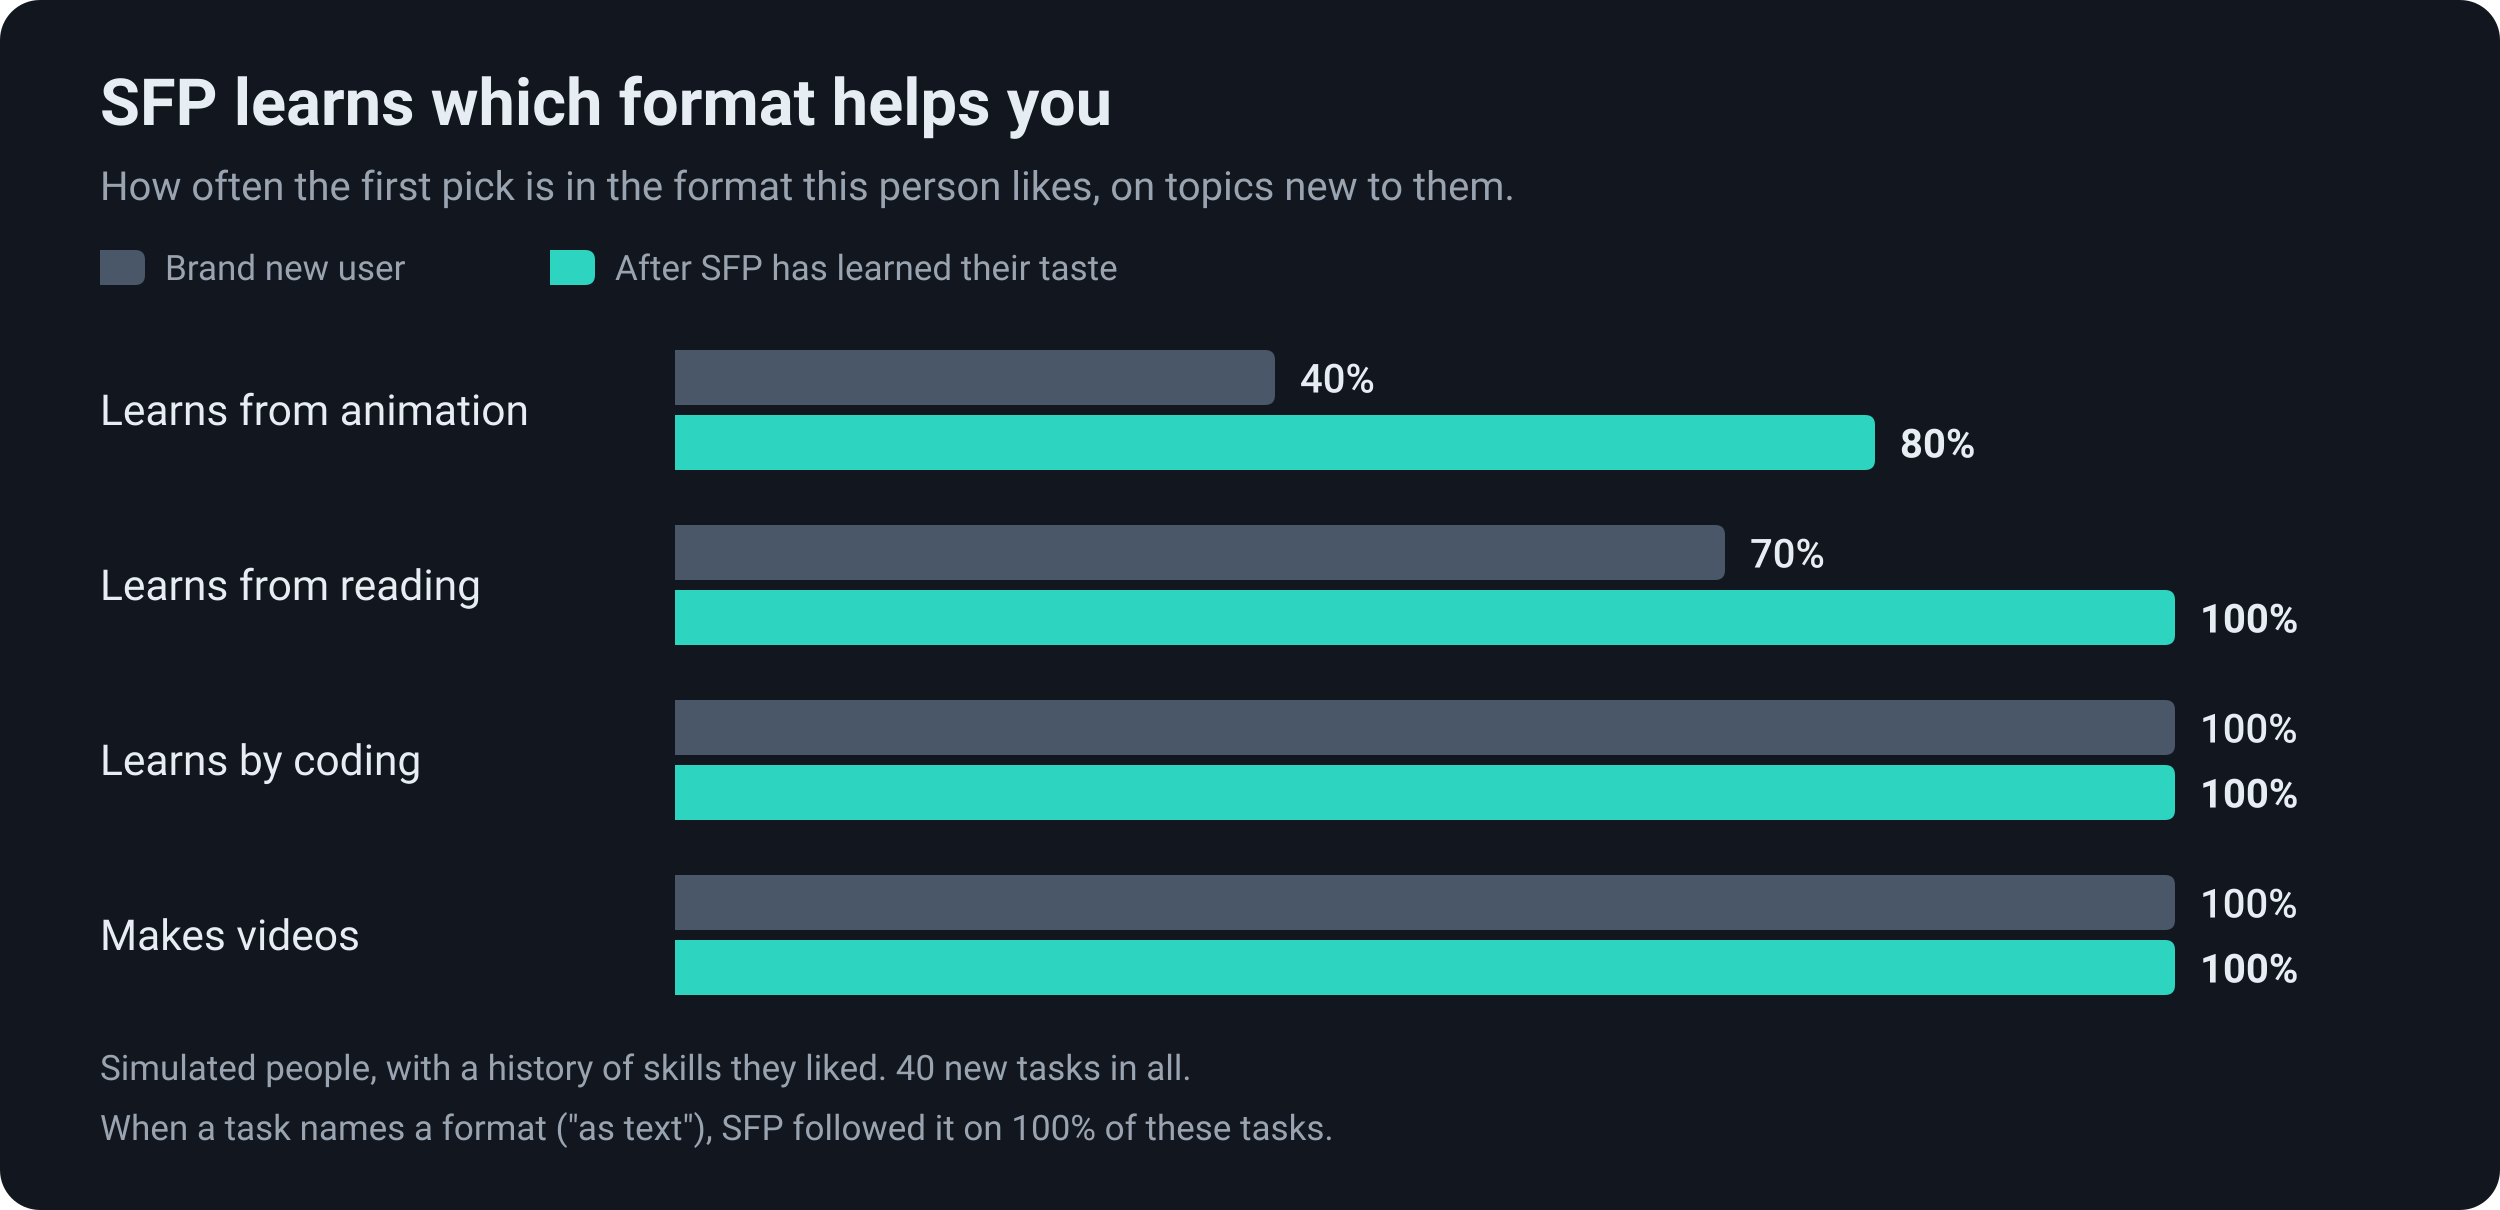
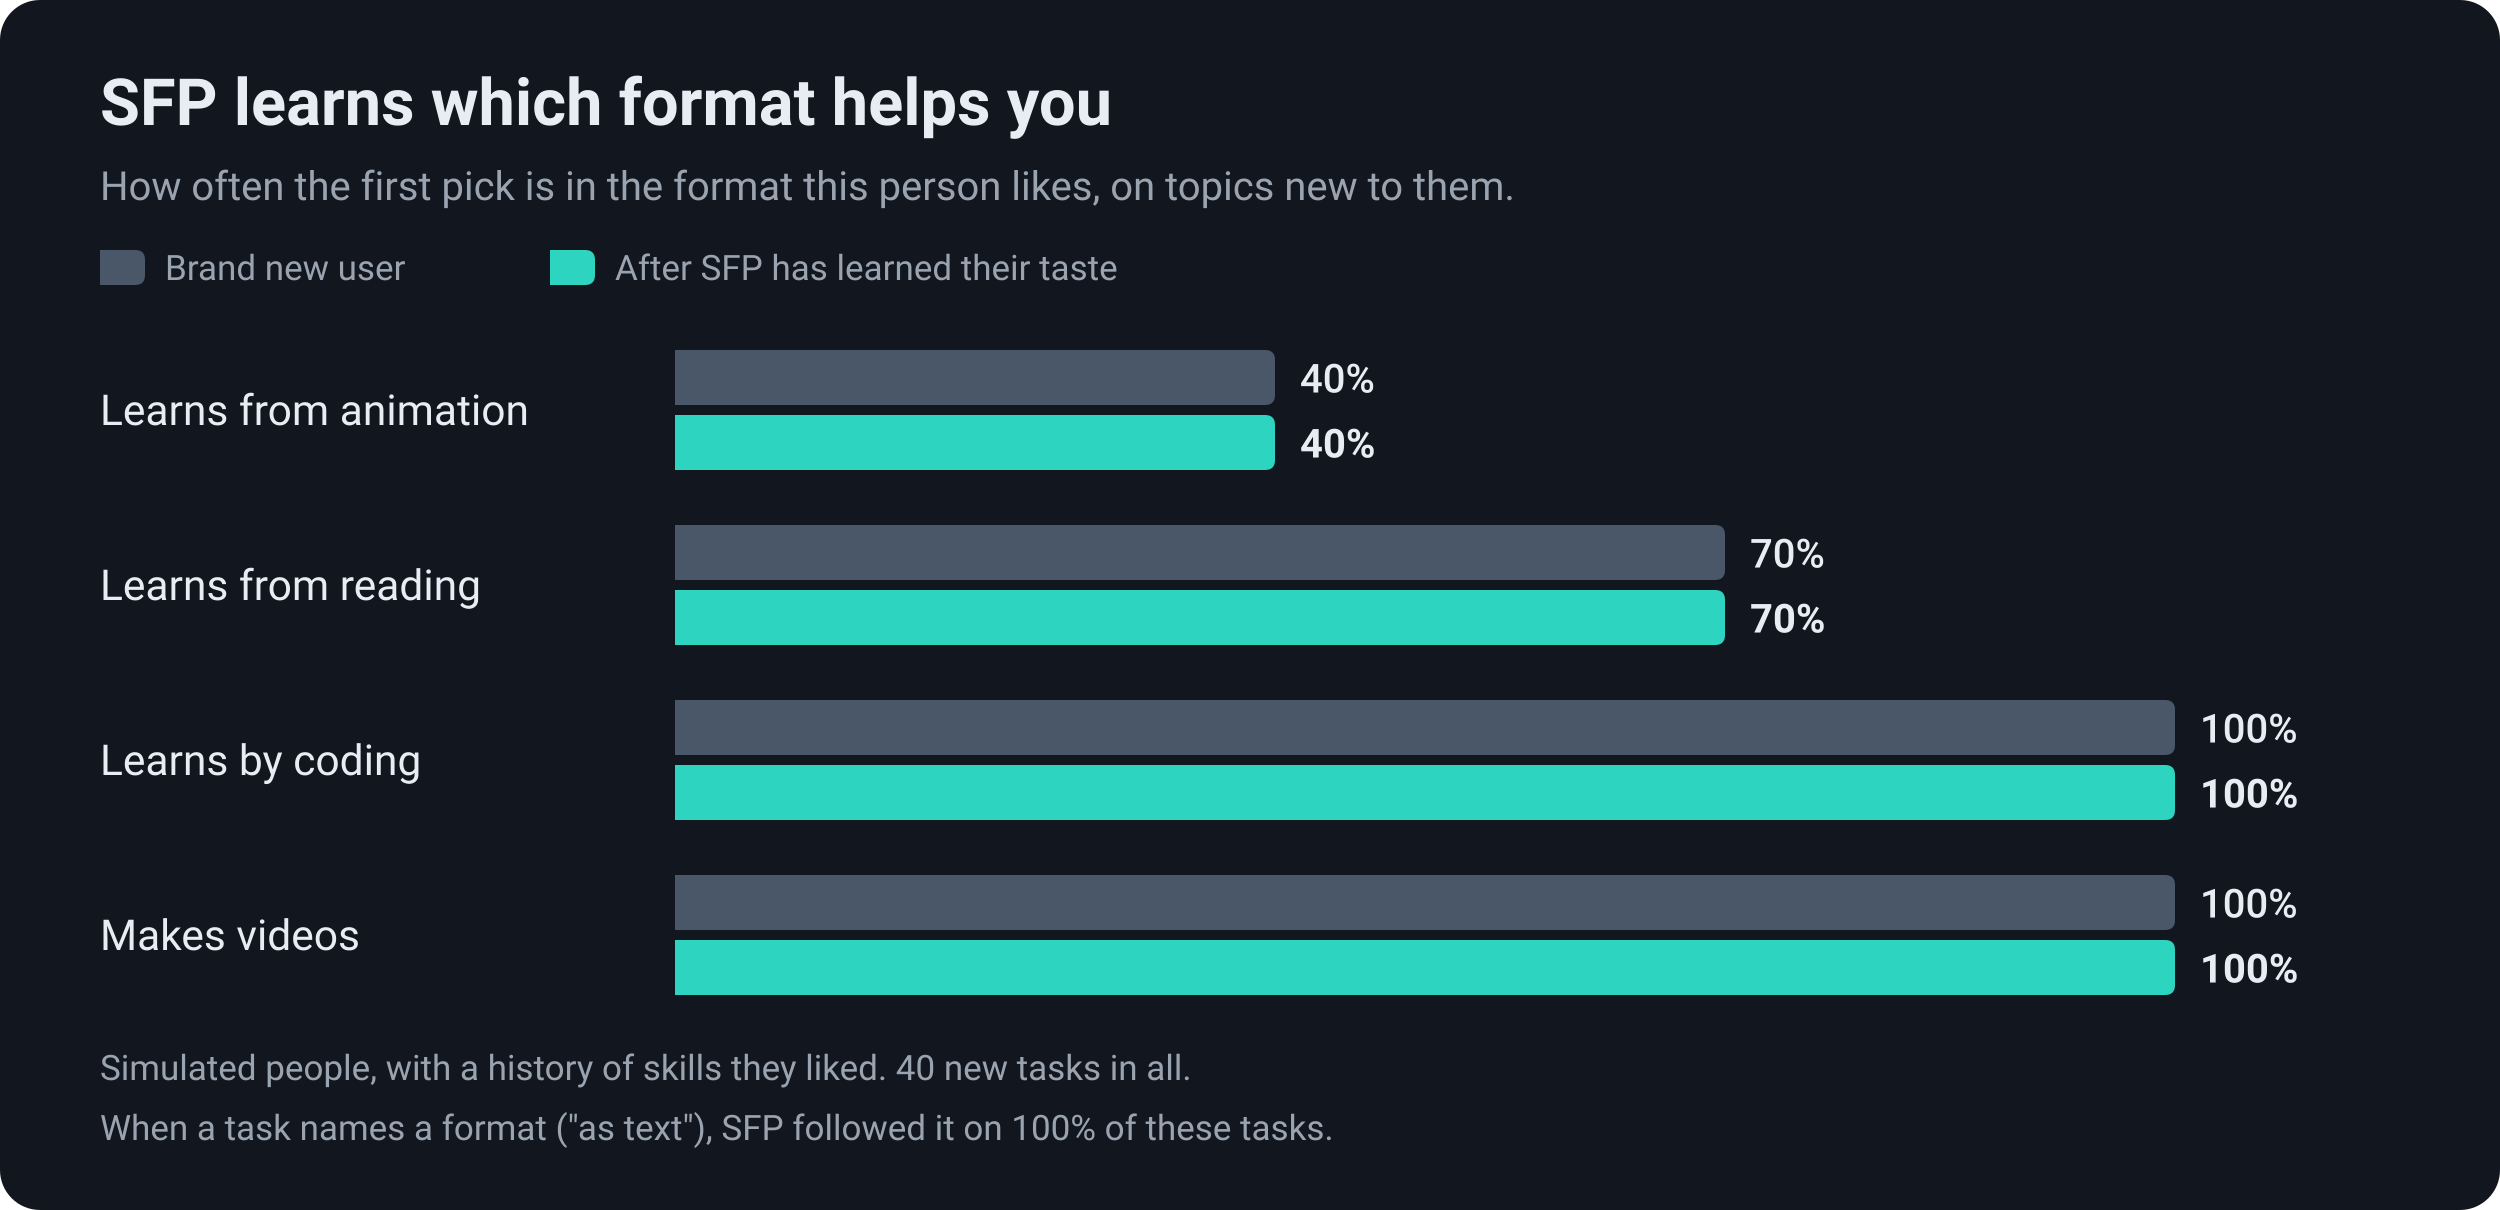
<svg xmlns="http://www.w3.org/2000/svg" width="1000" height="484" viewBox="0 0 1000 484" role="img" aria-labelledby="t d">
  <rect width="1000" height="484" rx="16" fill="#12171f" />
  <text x="40" y="50" font-family="ui-sans-serif, system-ui, -apple-system, 'Segoe UI', Roboto, 'Helvetica Neue', Arial, sans-serif" font-size="26" font-weight="700" fill="#e6edf3" text-anchor="start">SFP learns which format helps you</text>
  <text x="40" y="80" font-family="ui-sans-serif, system-ui, -apple-system, 'Segoe UI', Roboto, 'Helvetica Neue', Arial, sans-serif" font-size="16" font-weight="400" fill="#9aa4b0" text-anchor="start">How often the first pick is in the format this person likes, on topics new to them.</text>
  <path d="M40.0 100.0 H54.0 Q58.0 100.0 58.0 104.0 V110.0 Q58.0 114.0 54.0 114.0 H40.0 Z" fill="#4a5768" />
  <text x="66" y="112" font-family="ui-sans-serif, system-ui, -apple-system, 'Segoe UI', Roboto, 'Helvetica Neue', Arial, sans-serif" font-size="14" font-weight="400" fill="#9aa4b0" text-anchor="start">Brand new user</text>
  <path d="M220.0 100.0 H234.0 Q238.0 100.0 238.0 104.0 V110.0 Q238.0 114.0 234.0 114.0 H220.0 Z" fill="#2dd4bf" />
  <text x="246" y="112" font-family="ui-sans-serif, system-ui, -apple-system, 'Segoe UI', Roboto, 'Helvetica Neue', Arial, sans-serif" font-size="14" font-weight="400" fill="#9aa4b0" text-anchor="start">After SFP has learned their taste</text>
  <text x="40" y="170" font-family="ui-sans-serif, system-ui, -apple-system, 'Segoe UI', Roboto, 'Helvetica Neue', Arial, sans-serif" font-size="17" font-weight="400" fill="#e6edf3" text-anchor="start">Learns from animation</text>
  <path d="M270.0 140.0 H506.0 Q510.0 140.0 510.0 144.0 V158.0 Q510.0 162.0 506.0 162.0 H270.0 Z" fill="#4a5768" />
  <text x="520.0" y="157" font-family="ui-sans-serif, system-ui, -apple-system, 'Segoe UI', Roboto, 'Helvetica Neue', Arial, sans-serif" font-size="16" font-weight="500" fill="#e6edf3" text-anchor="start">40%</text>
-   <path d="M270.0 166.0 H746.0 Q750.0 166.0 750.0 170.0 V184.0 Q750.0 188.0 746.0 188.0 H270.0 Z" fill="#2dd4bf" />
-   <text x="760.0" y="183" font-family="ui-sans-serif, system-ui, -apple-system, 'Segoe UI', Roboto, 'Helvetica Neue', Arial, sans-serif" font-size="16" font-weight="700" fill="#e6edf3" text-anchor="start">80%</text>
+   <path d="M270.0 166.0 H506.0 Q510.0 166.0 510.0 170.0 V184.0 Q510.0 188.0 506.0 188.0 H270.0 Z" fill="#2dd4bf" />
+   <text x="520.0" y="183" font-family="ui-sans-serif, system-ui, -apple-system, 'Segoe UI', Roboto, 'Helvetica Neue', Arial, sans-serif" font-size="16" font-weight="700" fill="#e6edf3" text-anchor="start">40%</text>
  <text x="40" y="240" font-family="ui-sans-serif, system-ui, -apple-system, 'Segoe UI', Roboto, 'Helvetica Neue', Arial, sans-serif" font-size="17" font-weight="400" fill="#e6edf3" text-anchor="start">Learns from reading</text>
  <path d="M270.0 210.0 H686.0 Q690.0 210.0 690.0 214.0 V228.0 Q690.0 232.0 686.0 232.0 H270.0 Z" fill="#4a5768" />
  <text x="700.0" y="227" font-family="ui-sans-serif, system-ui, -apple-system, 'Segoe UI', Roboto, 'Helvetica Neue', Arial, sans-serif" font-size="16" font-weight="500" fill="#e6edf3" text-anchor="start">70%</text>
-   <path d="M270.0 236.0 H866.0 Q870.0 236.0 870.0 240.0 V254.0 Q870.0 258.0 866.0 258.0 H270.0 Z" fill="#2dd4bf" />
-   <text x="880.0" y="253" font-family="ui-sans-serif, system-ui, -apple-system, 'Segoe UI', Roboto, 'Helvetica Neue', Arial, sans-serif" font-size="16" font-weight="700" fill="#e6edf3" text-anchor="start">100%</text>
+   <path d="M270.0 236.0 H686.0 Q690.0 236.0 690.0 240.0 V254.0 Q690.0 258.0 686.0 258.0 H270.0 Z" fill="#2dd4bf" />
+   <text x="700.0" y="253" font-family="ui-sans-serif, system-ui, -apple-system, 'Segoe UI', Roboto, 'Helvetica Neue', Arial, sans-serif" font-size="16" font-weight="700" fill="#e6edf3" text-anchor="start">70%</text>
  <text x="40" y="310" font-family="ui-sans-serif, system-ui, -apple-system, 'Segoe UI', Roboto, 'Helvetica Neue', Arial, sans-serif" font-size="17" font-weight="400" fill="#e6edf3" text-anchor="start">Learns by coding</text>
  <path d="M270.0 280.0 H866.0 Q870.0 280.0 870.0 284.0 V298.0 Q870.0 302.0 866.0 302.0 H270.0 Z" fill="#4a5768" />
  <text x="880.0" y="297" font-family="ui-sans-serif, system-ui, -apple-system, 'Segoe UI', Roboto, 'Helvetica Neue', Arial, sans-serif" font-size="16" font-weight="500" fill="#e6edf3" text-anchor="start">100%</text>
  <path d="M270.0 306.0 H866.0 Q870.0 306.0 870.0 310.0 V324.0 Q870.0 328.0 866.0 328.0 H270.0 Z" fill="#2dd4bf" />
  <text x="880.0" y="323" font-family="ui-sans-serif, system-ui, -apple-system, 'Segoe UI', Roboto, 'Helvetica Neue', Arial, sans-serif" font-size="16" font-weight="700" fill="#e6edf3" text-anchor="start">100%</text>
  <text x="40" y="380" font-family="ui-sans-serif, system-ui, -apple-system, 'Segoe UI', Roboto, 'Helvetica Neue', Arial, sans-serif" font-size="17" font-weight="400" fill="#e6edf3" text-anchor="start">Makes videos</text>
  <path d="M270.0 350.0 H866.0 Q870.0 350.0 870.0 354.0 V368.0 Q870.0 372.0 866.0 372.0 H270.0 Z" fill="#4a5768" />
  <text x="880.0" y="367" font-family="ui-sans-serif, system-ui, -apple-system, 'Segoe UI', Roboto, 'Helvetica Neue', Arial, sans-serif" font-size="16" font-weight="500" fill="#e6edf3" text-anchor="start">100%</text>
  <path d="M270.0 376.0 H866.0 Q870.0 376.0 870.0 380.0 V394.0 Q870.0 398.0 866.0 398.0 H270.0 Z" fill="#2dd4bf" />
  <text x="880.0" y="393" font-family="ui-sans-serif, system-ui, -apple-system, 'Segoe UI', Roboto, 'Helvetica Neue', Arial, sans-serif" font-size="16" font-weight="700" fill="#e6edf3" text-anchor="start">100%</text>
  <text x="40" y="432" font-family="ui-sans-serif, system-ui, -apple-system, 'Segoe UI', Roboto, 'Helvetica Neue', Arial, sans-serif" font-size="14" font-weight="400" fill="#9aa4b0" text-anchor="start">Simulated people, with a history of skills they liked. 40 new tasks in all.</text>
  <text x="40" y="456" font-family="ui-sans-serif, system-ui, -apple-system, 'Segoe UI', Roboto, 'Helvetica Neue', Arial, sans-serif" font-size="14" font-weight="400" fill="#9aa4b0" text-anchor="start">When a task names a format ("as text"), SFP followed it on 100% of these tasks.</text>
</svg>
